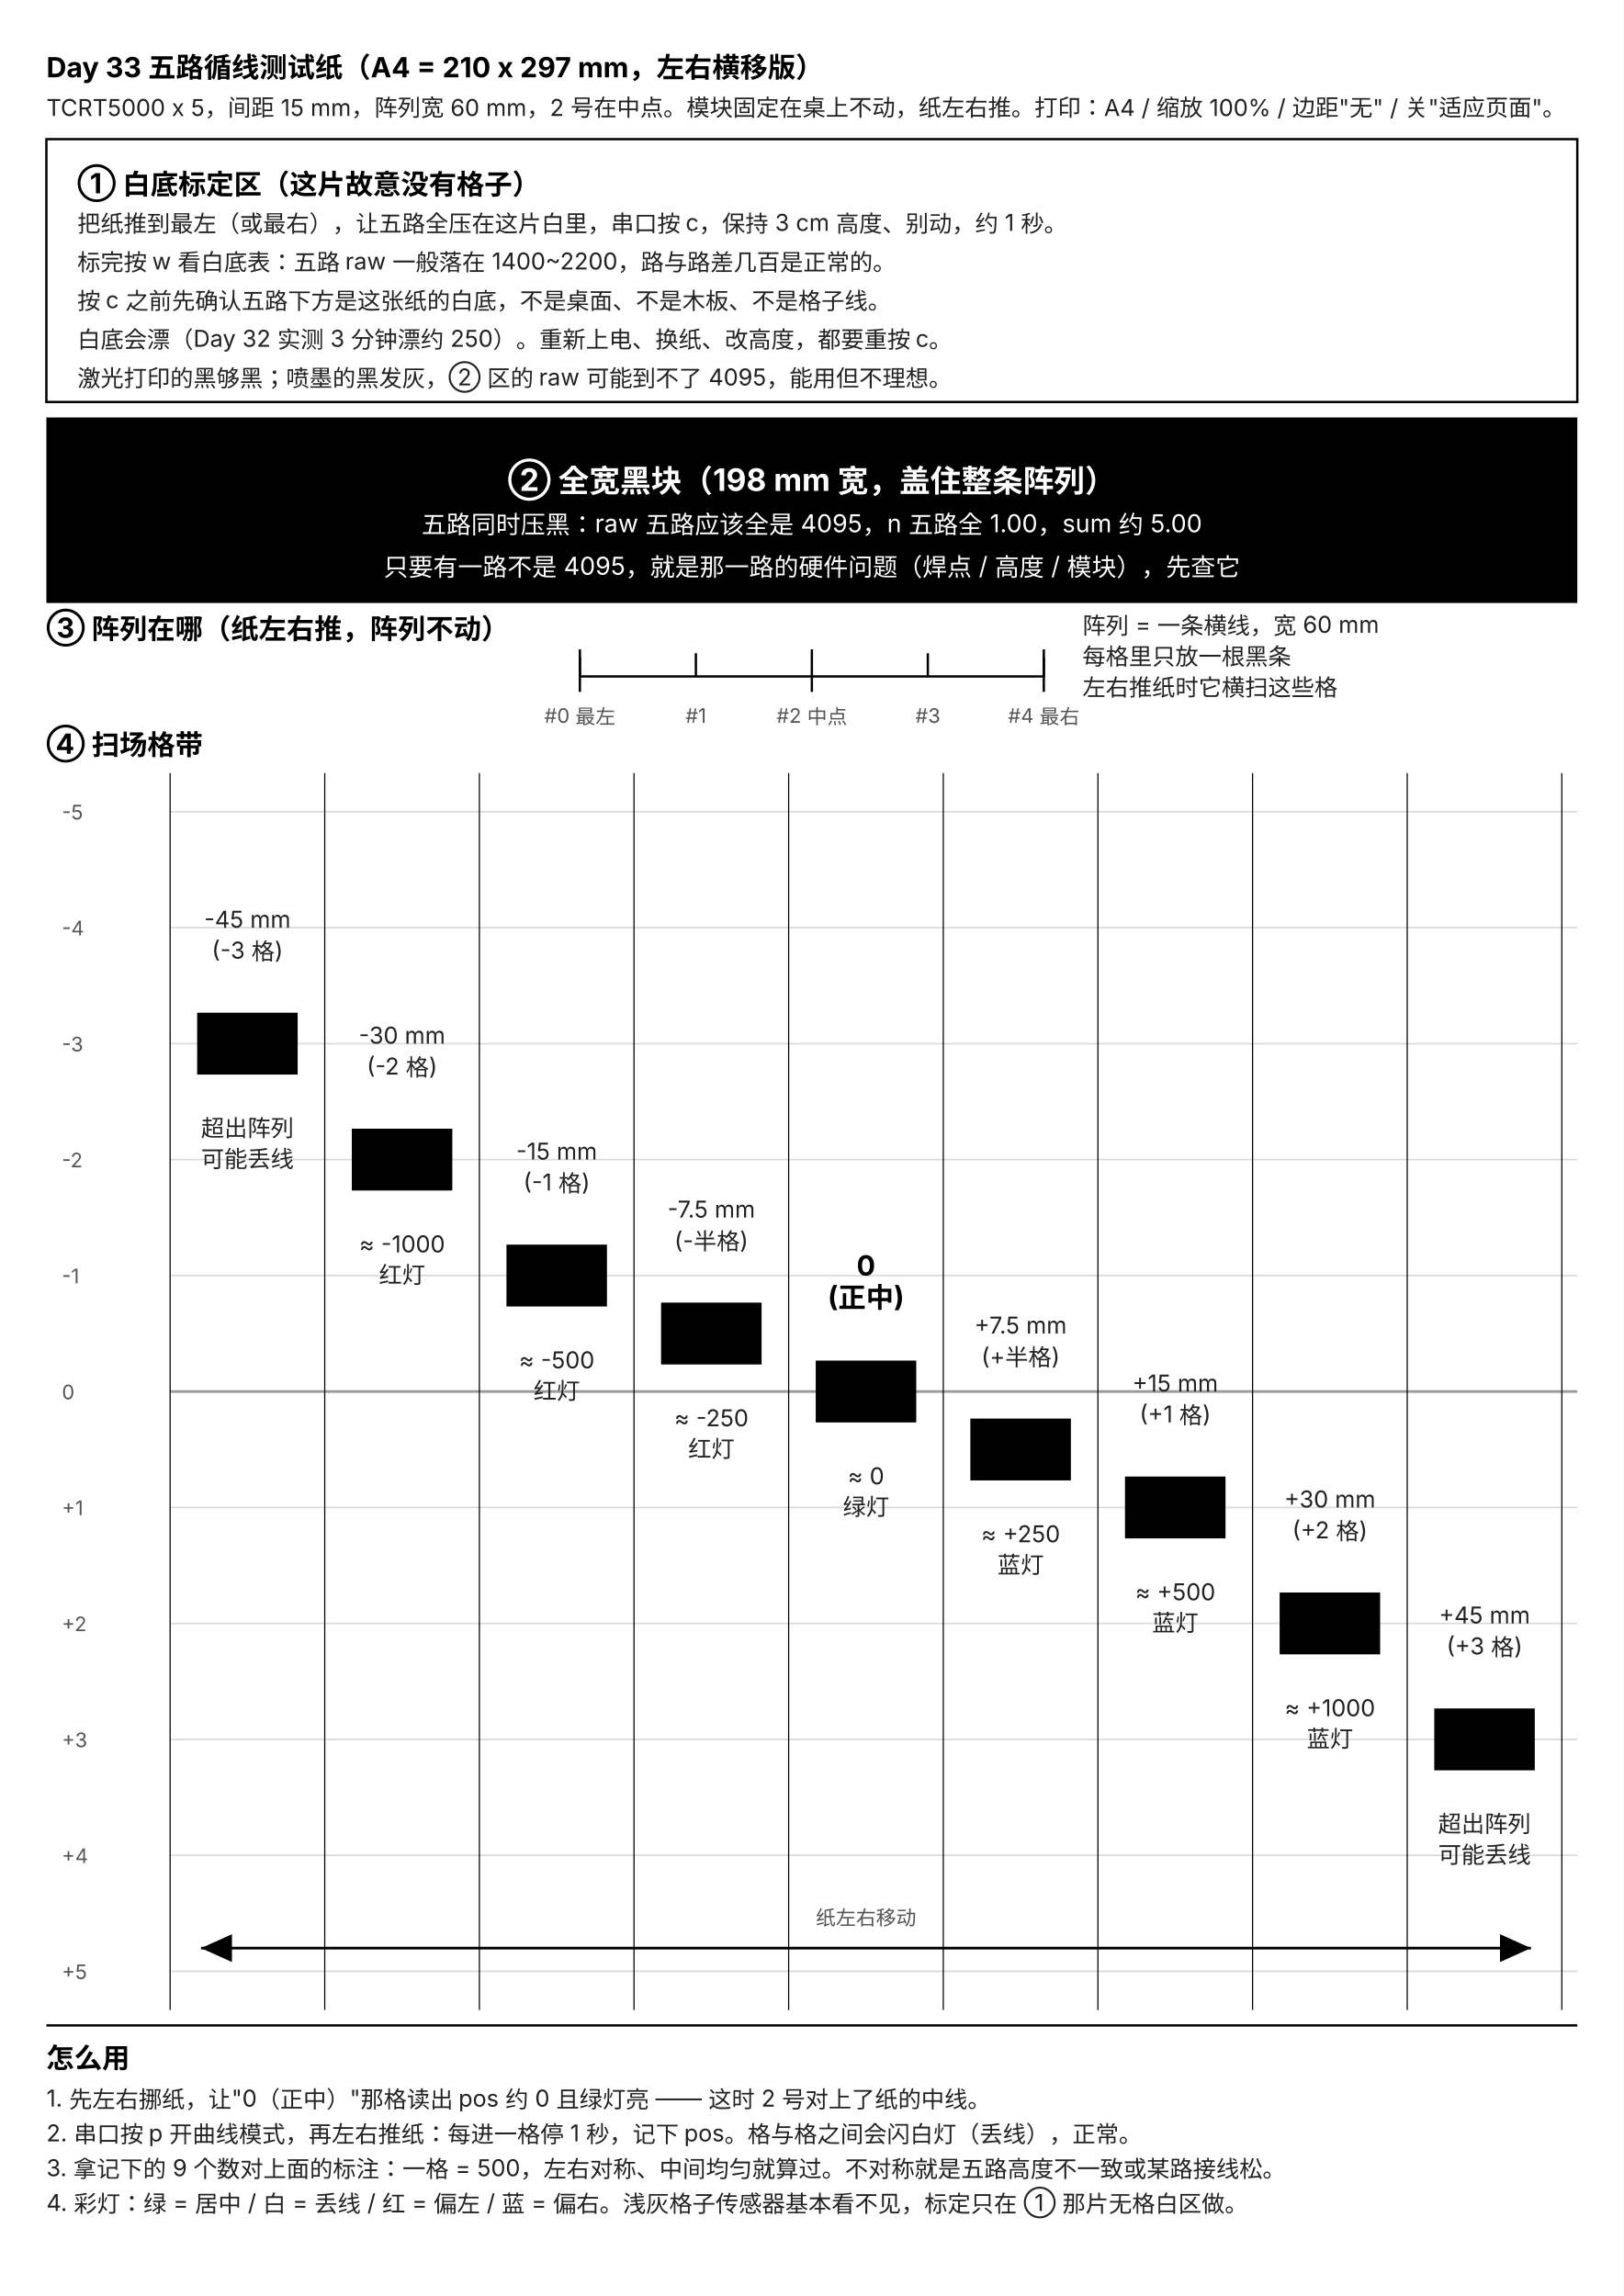
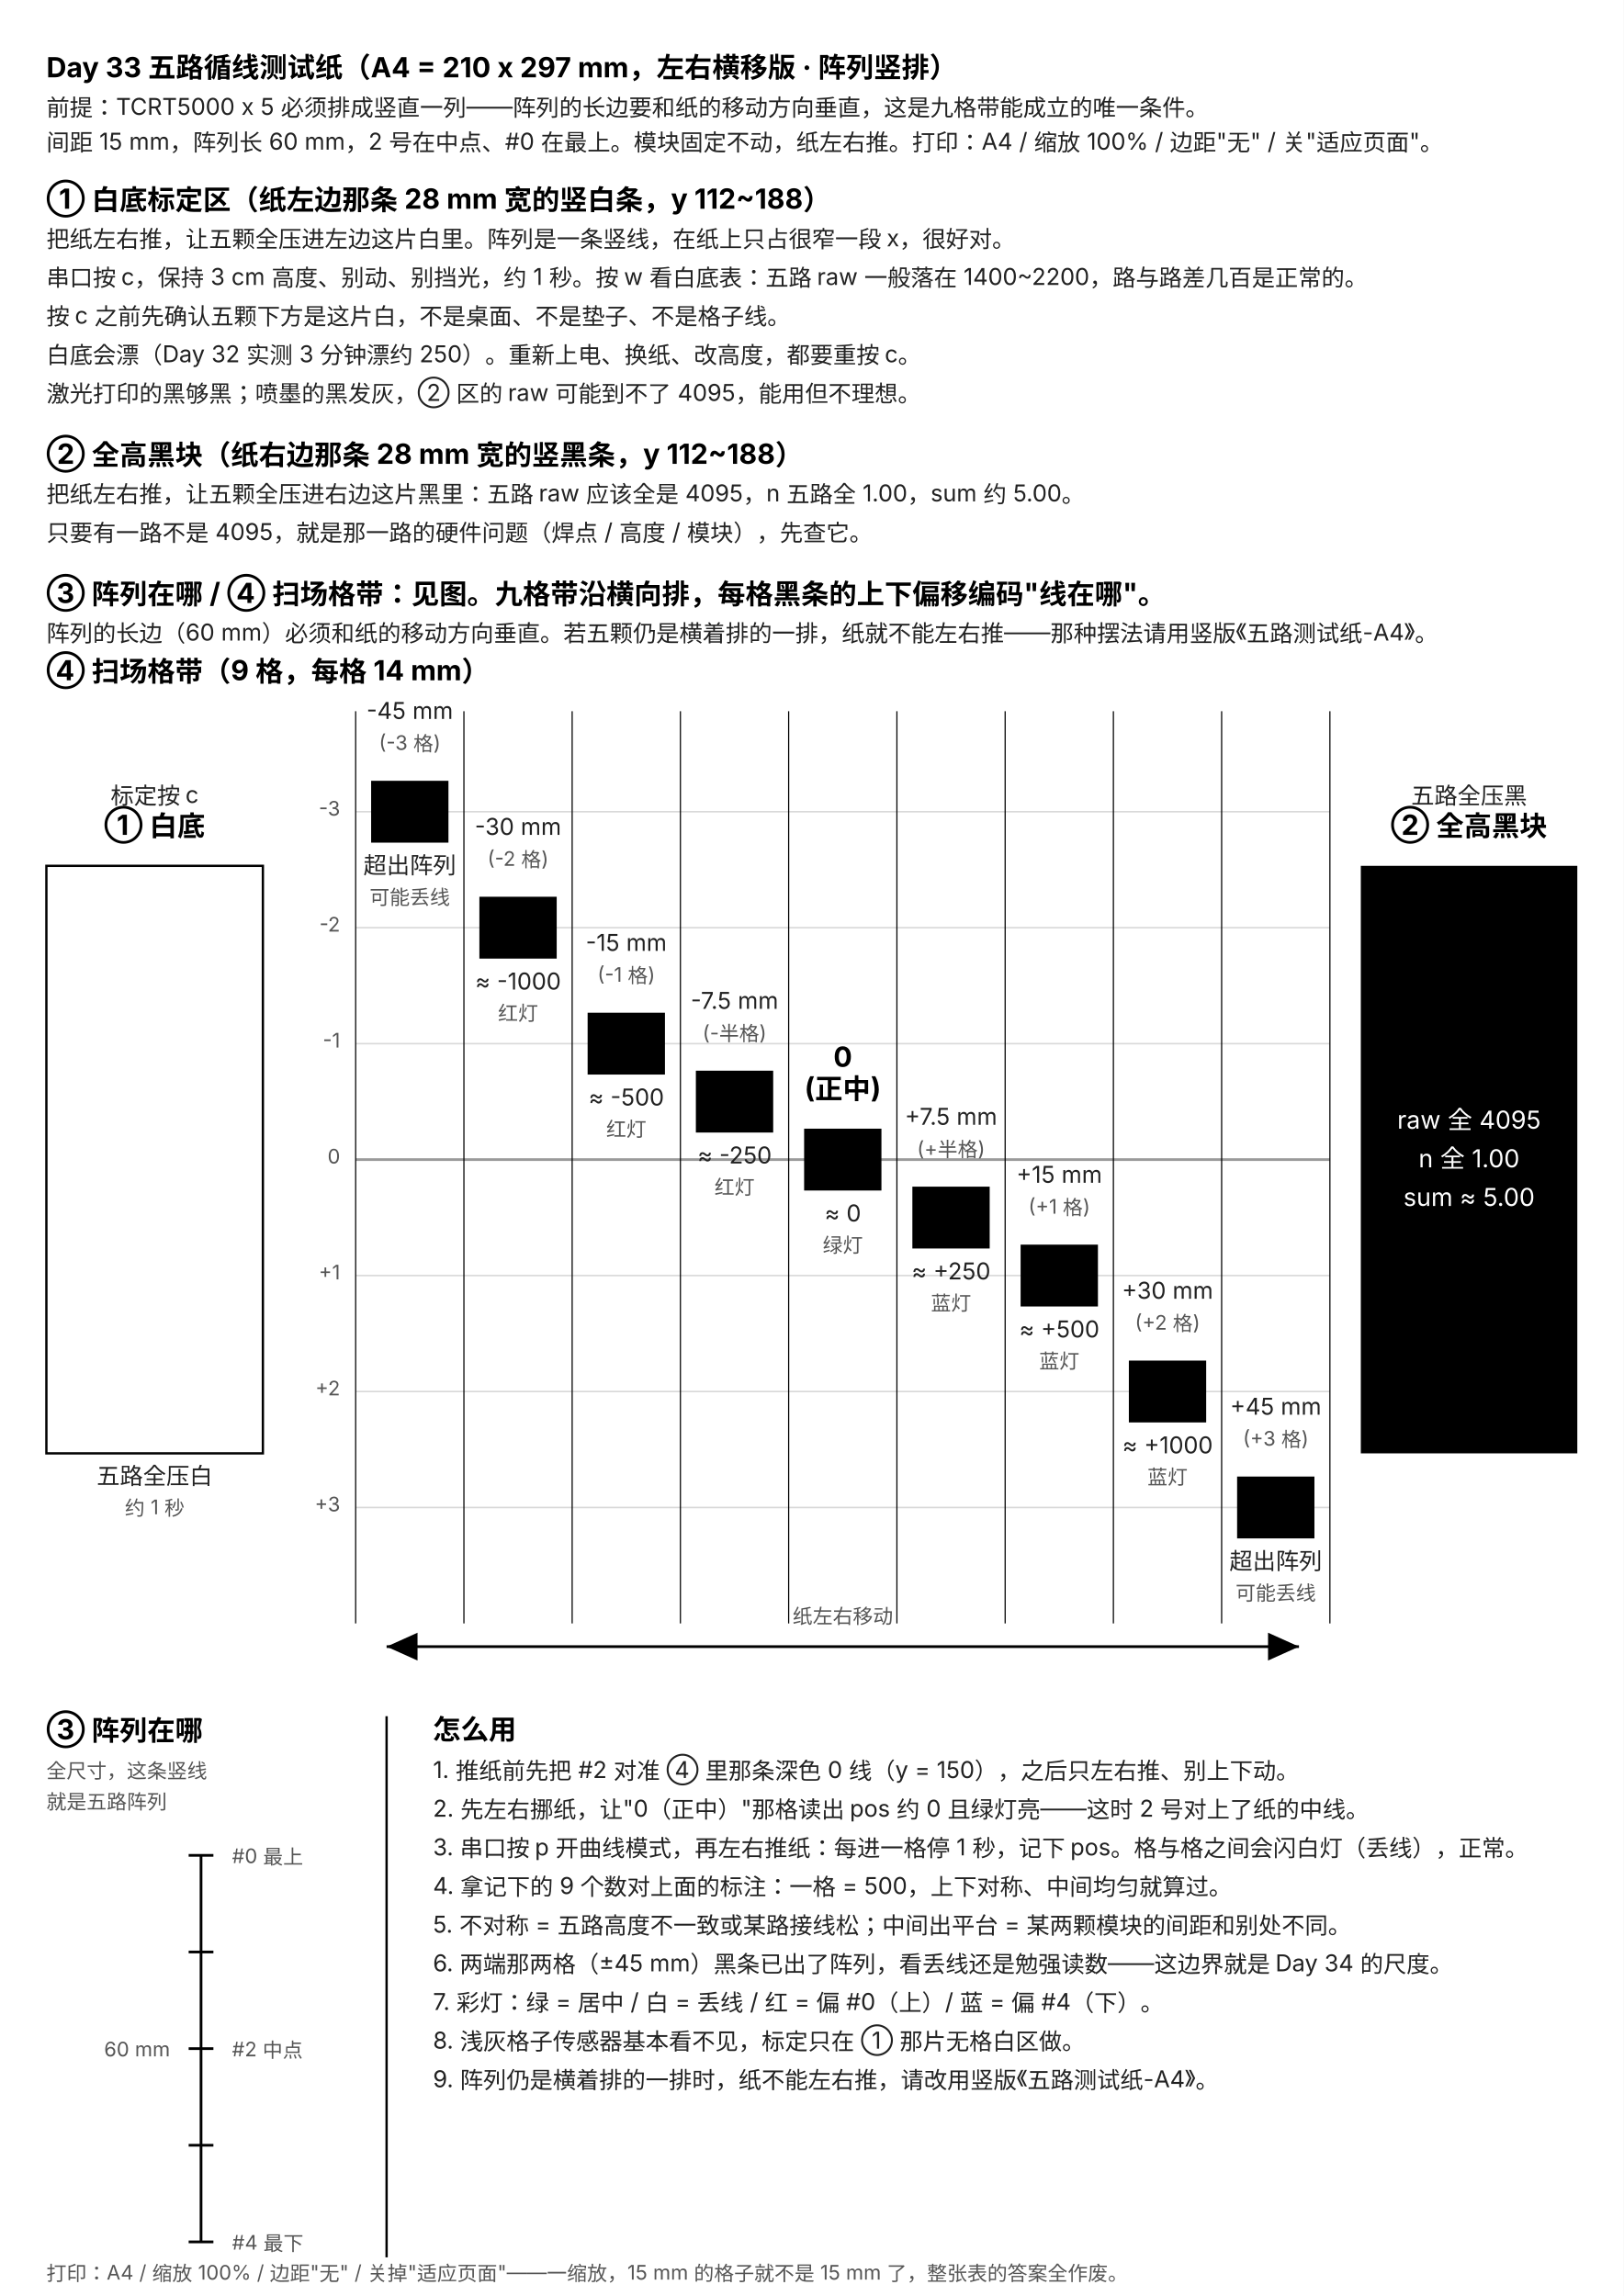
<svg xmlns="http://www.w3.org/2000/svg" width="210mm" height="297mm" viewBox="0 0 210 297">
  <style>
    @page { size: 210mm 297mm; margin: 0; }
    text { font-family: -apple-system, "PingFang SC", "Heiti SC", "Noto Sans SC", "Microsoft YaHei", sans-serif; }
    .ts  { font-size: 3.0px; fill: #222; }
    .txs { font-size: 2.6px; fill: #555; }
    .tb  { font-size: 3.6px; fill: #000; font-weight: 700; }
    .tw  { font-size: 3.2px; fill: #fff; }
    .twb { font-size: 4.0px; fill: #fff; font-weight: 700; }
  </style>
  <rect x="0" y="0" width="210" height="297" fill="#ffffff" />
-   <text class="tb" x="6" y="10">Day 33 五路循线测试纸（A4 = 210 x 297 mm，左右横移版）</text>
-   <text class="ts" x="6" y="15">TCRT5000 x 5，间距 15 mm，阵列宽 60 mm，2 号在中点。模块固定在桌上不动，纸左右推。打印：A4 / 缩放 100% / 边距"无" / 关"适应页面"。</text>
-   <rect x="6" y="18" width="198" height="34" fill="#ffffff" stroke="#000" stroke-width="0.3" />
-   <text class="tb" x="10" y="25">① 白底标定区（这片故意没有格子）</text>
-   <text class="ts" x="10" y="30">把纸推到最左（或最右），让五路全压在这片白里，串口按 c，保持 3 cm 高度、别动，约 1 秒。</text>
-   <text class="ts" x="10" y="35">标完按 w 看白底表：五路 raw 一般落在 1400~2200，路与路差几百是正常的。</text>
-   <text class="ts" x="10" y="40">按 c 之前先确认五路下方是这张纸的白底，不是桌面、不是木板、不是格子线。</text>
-   <text class="ts" x="10" y="45">白底会漂（Day 32 实测 3 分钟漂约 250）。重新上电、换纸、改高度，都要重按 c。</text>
-   <text class="ts" x="10" y="50">激光打印的黑够黑；喷墨的黑发灰，② 区的 raw 可能到不了 4095，能用但不理想。</text>
-   <rect x="6" y="54" width="198" height="24" fill="#000000" />
-   <text class="twb" x="105" y="63.5" text-anchor="middle">② 全宽黑块（198 mm 宽，盖住整条阵列）</text>
-   <text class="tw" x="105" y="69" text-anchor="middle">五路同时压黑：raw 五路应该全是 4095，n 五路全 1.00，sum 约 5.00</text>
-   <text class="tw" x="105" y="74.5" text-anchor="middle">只要有一路不是 4095，就是那一路的硬件问题（焊点 / 高度 / 模块），先查它</text>
-   <text class="tb" x="6" y="82.5">③ 阵列在哪（纸左右推，阵列不动）</text>
-   <path d="M 75 85 L 75 87.5 L 135 87.5 L 135 85" fill="none" stroke="#000" stroke-width="0.3" />
-   <g stroke="#000" stroke-width="0.3">
-     <line x1="75" y1="84" x2="75" y2="89.5" />
-     <line x1="90" y1="84.5" x2="90" y2="87.5" />
-     <line x1="105" y1="84" x2="105" y2="89.5" />
-     <line x1="120" y1="84.5" x2="120" y2="87.5" />
-     <line x1="135" y1="84" x2="135" y2="89.5" />
+   <text class="tb" x="6" y="10">Day 33 五路循线测试纸（A4 = 210 x 297 mm，左右横移版 · 阵列竖排）</text>
+   <text class="ts" x="6" y="15">前提：TCRT5000 x 5 必须排成竖直一列——阵列的长边要和纸的移动方向垂直，这是九格带能成立的唯一条件。</text>
+   <text class="ts" x="6" y="19.5">间距 15 mm，阵列长 60 mm，2 号在中点、#0 在最上。模块固定不动，纸左右推。打印：A4 / 缩放 100% / 边距"无" / 关"适应页面"。</text>
+   <text class="tb" x="6" y="27">① 白底标定区（纸左边那条 28 mm 宽的竖白条，y 112~188）</text>
+   <text class="ts" x="6" y="32">把纸左右推，让五颗全压进左边这片白里。阵列是一条竖线，在纸上只占很窄一段 x，很好对。</text>
+   <text class="ts" x="6" y="37">串口按 c，保持 3 cm 高度、别动、别挡光，约 1 秒。按 w 看白底表：五路 raw 一般落在 1400~2200，路与路差几百是正常的。</text>
+   <text class="ts" x="6" y="42">按 c 之前先确认五颗下方是这片白，不是桌面、不是垫子、不是格子线。</text>
+   <text class="ts" x="6" y="47">白底会漂（Day 32 实测 3 分钟漂约 250）。重新上电、换纸、改高度，都要重按 c。</text>
+   <text class="ts" x="6" y="52">激光打印的黑够黑；喷墨的黑发灰，② 区的 raw 可能到不了 4095，能用但不理想。</text>
+   <text class="tb" x="6" y="60">② 全高黑块（纸右边那条 28 mm 宽的竖黑条，y 112~188）</text>
+   <text class="ts" x="6" y="65">把纸左右推，让五颗全压进右边这片黑里：五路 raw 应该全是 4095，n 五路全 1.00，sum 约 5.00。</text>
+   <text class="ts" x="6" y="70">只要有一路不是 4095，就是那一路的硬件问题（焊点 / 高度 / 模块），先查它。</text>
+   <text class="tb" x="6" y="78">③ 阵列在哪 / ④ 扫场格带：见图。九格带沿横向排，每格黑条的上下偏移编码"线在哪"。</text>
+   <text class="ts" x="6" y="83">阵列的长边（60 mm）必须和纸的移动方向垂直。若五颗仍是横着排的一排，纸就不能左右推——那种摆法请用竖版《五路测试纸-A4》。</text>
+   <text class="tb" x="6" y="88">④ 扫场格带（9 格，每格 14 mm）</text>
+   <g stroke="#d9d9d9" stroke-width="0.2">
+     <line x1="46" y1="105" x2="172" y2="105" />
+     <line x1="46" y1="120" x2="172" y2="120" />
+     <line x1="46" y1="135" x2="172" y2="135" />
+     <line x1="46" y1="165" x2="172" y2="165" />
+     <line x1="46" y1="180" x2="172" y2="180" />
+     <line x1="46" y1="195" x2="172" y2="195" />
  </g>
-   <text class="txs" x="75" y="93.5" text-anchor="middle">#0 最左</text>
-   <text class="txs" x="90" y="93.5" text-anchor="middle">#1</text>
-   <text class="txs" x="105" y="93.5" text-anchor="middle">#2 中点</text>
-   <text class="txs" x="120" y="93.5" text-anchor="middle">#3</text>
-   <text class="txs" x="135" y="93.5" text-anchor="middle">#4 最右</text>
-   <text class="ts" x="140" y="82">阵列 = 一条横线，宽 60 mm</text>
-   <text class="ts" x="140" y="86">每格里只放一根黑条</text>
-   <text class="ts" x="140" y="90">左右推纸时它横扫这些格</text>
-   <text class="tb" x="6" y="97.5">④ 扫场格带</text>
-   <g stroke="#d9d9d9" stroke-width="0.2">
-     <line x1="22" y1="105" x2="204" y2="105" />
-     <line x1="22" y1="120" x2="204" y2="120" />
-     <line x1="22" y1="135" x2="204" y2="135" />
-     <line x1="22" y1="150" x2="204" y2="150" />
-     <line x1="22" y1="165" x2="204" y2="165" />
-     <line x1="22" y1="195" x2="204" y2="195" />
-     <line x1="22" y1="210" x2="204" y2="210" />
-     <line x1="22" y1="225" x2="204" y2="225" />
-     <line x1="22" y1="240" x2="204" y2="240" />
-     <line x1="22" y1="255" x2="204" y2="255" />
-   </g>
-   <line x1="22" y1="180" x2="204" y2="180" stroke="#9a9a9a" stroke-width="0.35" />
-   <g class="txs">
-     <text x="8" y="106">-5</text>
-     <text x="8" y="121">-4</text>
-     <text x="8" y="136">-3</text>
-     <text x="8" y="151">-2</text>
-     <text x="8" y="166">-1</text>
-     <text x="8" y="181">0</text>
-     <text x="8" y="196">+1</text>
-     <text x="8" y="211">+2</text>
-     <text x="8" y="226">+3</text>
-     <text x="8" y="241">+4</text>
-     <text x="8" y="256">+5</text>
+   <line x1="46" y1="150" x2="172" y2="150" stroke="#9a9a9a" stroke-width="0.35" />
+   <g class="txs" text-anchor="end">
+     <text x="44" y="105.5">-3</text>
+     <text x="44" y="120.5">-2</text>
+     <text x="44" y="135.5">-1</text>
+     <text x="44" y="150.5">0</text>
+     <text x="44" y="165.5">+1</text>
+     <text x="44" y="180.5">+2</text>
+     <text x="44" y="195.5">+3</text>
  </g>
  <g stroke="#000000" stroke-width="0.15">
-     <line x1="22" y1="100" x2="22" y2="260" />
-     <line x1="42" y1="100" x2="42" y2="260" />
-     <line x1="62" y1="100" x2="62" y2="260" />
-     <line x1="82" y1="100" x2="82" y2="260" />
-     <line x1="102" y1="100" x2="102" y2="260" />
-     <line x1="122" y1="100" x2="122" y2="260" />
-     <line x1="142" y1="100" x2="142" y2="260" />
-     <line x1="162" y1="100" x2="162" y2="260" />
-     <line x1="182" y1="100" x2="182" y2="260" />
-     <line x1="202" y1="100" x2="202" y2="260" />
+     <line x1="46" y1="92" x2="46" y2="210" />
+     <line x1="60" y1="92" x2="60" y2="210" />
+     <line x1="74" y1="92" x2="74" y2="210" />
+     <line x1="88" y1="92" x2="88" y2="210" />
+     <line x1="102" y1="92" x2="102" y2="210" />
+     <line x1="116" y1="92" x2="116" y2="210" />
+     <line x1="130" y1="92" x2="130" y2="210" />
+     <line x1="144" y1="92" x2="144" y2="210" />
+     <line x1="158" y1="92" x2="158" y2="210" />
+     <line x1="172" y1="92" x2="172" y2="210" />
  </g>
+   <rect x="6" y="112" width="28" height="76" fill="#ffffff" stroke="#000" stroke-width="0.3" />
+   <text class="tb" x="20" y="108" text-anchor="middle">① 白底</text>
+   <text class="ts" x="20" y="104" text-anchor="middle">标定按 c</text>
+   <text class="ts" x="20" y="192" text-anchor="middle">五路全压白</text>
+   <text class="txs" x="20" y="196" text-anchor="middle">约 1 秒</text>
+   <rect x="176" y="112" width="28" height="76" fill="#000000" />
+   <text class="tb" x="190" y="108" text-anchor="middle">② 全高黑块</text>
+   <text class="ts" x="190" y="104" text-anchor="middle">五路全压黑</text>
+   <text class="tw" x="190" y="146" text-anchor="middle">raw 全 4095</text>
+   <text class="tw" x="190" y="151" text-anchor="middle">n 全 1.00</text>
+   <text class="tw" x="190" y="156" text-anchor="middle">sum ≈ 5.00</text>
  <g stroke="#000" stroke-width="0.35" fill="none">
-     <line x1="26" y1="252" x2="198" y2="252" />
-     <path d="M 26 252 L 30 250.2 L 30 253.8 Z" fill="#000" stroke="none" />
-     <path d="M 198 252 L 194 250.2 L 194 253.8 Z" fill="#000" stroke="none" />
+     <line x1="50" y1="213" x2="168" y2="213" />
+     <path d="M 50 213 L 54 211.2 L 54 214.8 Z" fill="#000" stroke="none" />
+     <path d="M 168 213 L 164 211.2 L 164 214.8 Z" fill="#000" stroke="none" />
  </g>
-   <text class="txs" x="112" y="249" text-anchor="middle">纸左右移动</text>
-   <rect x="25.5" y="131" width="13" height="8" fill="#000000" />
-   <text class="ts" x="32" y="120" text-anchor="middle">-45 mm</text>
-   <text class="ts" x="32" y="124" text-anchor="middle">(-3 格)</text>
-   <text class="ts" x="32" y="147" text-anchor="middle">超出阵列</text>
-   <text class="ts" x="32" y="151" text-anchor="middle">可能丢线</text>
-   <rect x="45.5" y="146" width="13" height="8" fill="#000000" />
-   <text class="ts" x="52" y="135" text-anchor="middle">-30 mm</text>
-   <text class="ts" x="52" y="139" text-anchor="middle">(-2 格)</text>
-   <text class="ts" x="52" y="162" text-anchor="middle">≈ -1000</text>
-   <text class="ts" x="52" y="166" text-anchor="middle">红灯</text>
-   <rect x="65.5" y="161" width="13" height="8" fill="#000000" />
-   <text class="ts" x="72" y="150" text-anchor="middle">-15 mm</text>
-   <text class="ts" x="72" y="154" text-anchor="middle">(-1 格)</text>
-   <text class="ts" x="72" y="177" text-anchor="middle">≈ -500</text>
-   <text class="ts" x="72" y="181" text-anchor="middle">红灯</text>
-   <rect x="85.5" y="168.5" width="13" height="8" fill="#000000" />
-   <text class="ts" x="92" y="157.5" text-anchor="middle">-7.5 mm</text>
-   <text class="ts" x="92" y="161.5" text-anchor="middle">(-半格)</text>
-   <text class="ts" x="92" y="184.5" text-anchor="middle">≈ -250</text>
-   <text class="ts" x="92" y="188.5" text-anchor="middle">红灯</text>
-   <rect x="105.5" y="176" width="13" height="8" fill="#000000" />
-   <text class="tb" x="112" y="165" text-anchor="middle">0</text>
-   <text class="tb" x="112" y="169" text-anchor="middle">(正中)</text>
-   <text class="ts" x="112" y="192" text-anchor="middle">≈ 0</text>
-   <text class="ts" x="112" y="196" text-anchor="middle">绿灯</text>
-   <rect x="125.5" y="183.5" width="13" height="8" fill="#000000" />
-   <text class="ts" x="132" y="172.5" text-anchor="middle">+7.5 mm</text>
-   <text class="ts" x="132" y="176.5" text-anchor="middle">(+半格)</text>
-   <text class="ts" x="132" y="199.5" text-anchor="middle">≈ +250</text>
-   <text class="ts" x="132" y="203.5" text-anchor="middle">蓝灯</text>
-   <rect x="145.5" y="191" width="13" height="8" fill="#000000" />
-   <text class="ts" x="152" y="180" text-anchor="middle">+15 mm</text>
-   <text class="ts" x="152" y="184" text-anchor="middle">(+1 格)</text>
-   <text class="ts" x="152" y="207" text-anchor="middle">≈ +500</text>
-   <text class="ts" x="152" y="211" text-anchor="middle">蓝灯</text>
-   <rect x="165.5" y="206" width="13" height="8" fill="#000000" />
-   <text class="ts" x="172" y="195" text-anchor="middle">+30 mm</text>
-   <text class="ts" x="172" y="199" text-anchor="middle">(+2 格)</text>
-   <text class="ts" x="172" y="222" text-anchor="middle">≈ +1000</text>
-   <text class="ts" x="172" y="226" text-anchor="middle">蓝灯</text>
-   <rect x="185.5" y="221" width="13" height="8" fill="#000000" />
-   <text class="ts" x="192" y="210" text-anchor="middle">+45 mm</text>
-   <text class="ts" x="192" y="214" text-anchor="middle">(+3 格)</text>
-   <text class="ts" x="192" y="237" text-anchor="middle">超出阵列</text>
-   <text class="ts" x="192" y="241" text-anchor="middle">可能丢线</text>
-   <line x1="6" y1="262" x2="204" y2="262" stroke="#000" stroke-width="0.3" />
-   <text class="tb" x="6" y="267.5">怎么用</text>
-   <text class="ts" x="6" y="272.5">1. 先左右挪纸，让"0（正中）"那格读出 pos 约 0 且绿灯亮 —— 这时 2 号对上了纸的中线。</text>
-   <text class="ts" x="6" y="277">2. 串口按 p 开曲线模式，再左右推纸：每进一格停 1 秒，记下 pos。格与格之间会闪白灯（丢线），正常。</text>
-   <text class="ts" x="6" y="281.5">3. 拿记下的 9 个数对上面的标注：一格 = 500，左右对称、中间均匀就算过。不对称就是五路高度不一致或某路接线松。</text>
-   <text class="ts" x="6" y="286">4. 彩灯：绿 = 居中 / 白 = 丢线 / 红 = 偏左 / 蓝 = 偏右。浅灰格子传感器基本看不见，标定只在 ① 那片无格白区做。</text>
+   <text class="txs" x="109" y="210" text-anchor="middle">纸左右移动</text>
+   <rect x="48" y="101" width="10" height="8" fill="#000000" />
+   <text class="ts" x="53" y="93" text-anchor="middle">-45 mm</text>
+   <text class="txs" x="53" y="97" text-anchor="middle">(-3 格)</text>
+   <text class="ts" x="53" y="113" text-anchor="middle">超出阵列</text>
+   <text class="txs" x="53" y="117" text-anchor="middle">可能丢线</text>
+   <rect x="62" y="116" width="10" height="8" fill="#000000" />
+   <text class="ts" x="67" y="108" text-anchor="middle">-30 mm</text>
+   <text class="txs" x="67" y="112" text-anchor="middle">(-2 格)</text>
+   <text class="ts" x="67" y="128" text-anchor="middle">≈ -1000</text>
+   <text class="txs" x="67" y="132" text-anchor="middle">红灯</text>
+   <rect x="76" y="131" width="10" height="8" fill="#000000" />
+   <text class="ts" x="81" y="123" text-anchor="middle">-15 mm</text>
+   <text class="txs" x="81" y="127" text-anchor="middle">(-1 格)</text>
+   <text class="ts" x="81" y="143" text-anchor="middle">≈ -500</text>
+   <text class="txs" x="81" y="147" text-anchor="middle">红灯</text>
+   <rect x="90" y="138.5" width="10" height="8" fill="#000000" />
+   <text class="ts" x="95" y="130.5" text-anchor="middle">-7.5 mm</text>
+   <text class="txs" x="95" y="134.5" text-anchor="middle">(-半格)</text>
+   <text class="ts" x="95" y="150.5" text-anchor="middle">≈ -250</text>
+   <text class="txs" x="95" y="154.5" text-anchor="middle">红灯</text>
+   <rect x="104" y="146" width="10" height="8" fill="#000000" />
+   <text class="tb" x="109" y="138" text-anchor="middle">0</text>
+   <text class="tb" x="109" y="142" text-anchor="middle">(正中)</text>
+   <text class="ts" x="109" y="158" text-anchor="middle">≈ 0</text>
+   <text class="txs" x="109" y="162" text-anchor="middle">绿灯</text>
+   <rect x="118" y="153.5" width="10" height="8" fill="#000000" />
+   <text class="ts" x="123" y="145.5" text-anchor="middle">+7.5 mm</text>
+   <text class="txs" x="123" y="149.5" text-anchor="middle">(+半格)</text>
+   <text class="ts" x="123" y="165.5" text-anchor="middle">≈ +250</text>
+   <text class="txs" x="123" y="169.5" text-anchor="middle">蓝灯</text>
+   <rect x="132" y="161" width="10" height="8" fill="#000000" />
+   <text class="ts" x="137" y="153" text-anchor="middle">+15 mm</text>
+   <text class="txs" x="137" y="157" text-anchor="middle">(+1 格)</text>
+   <text class="ts" x="137" y="173" text-anchor="middle">≈ +500</text>
+   <text class="txs" x="137" y="177" text-anchor="middle">蓝灯</text>
+   <rect x="146" y="176" width="10" height="8" fill="#000000" />
+   <text class="ts" x="151" y="168" text-anchor="middle">+30 mm</text>
+   <text class="txs" x="151" y="172" text-anchor="middle">(+2 格)</text>
+   <text class="ts" x="151" y="188" text-anchor="middle">≈ +1000</text>
+   <text class="txs" x="151" y="192" text-anchor="middle">蓝灯</text>
+   <rect x="160" y="191" width="10" height="8" fill="#000000" />
+   <text class="ts" x="165" y="183" text-anchor="middle">+45 mm</text>
+   <text class="txs" x="165" y="187" text-anchor="middle">(+3 格)</text>
+   <text class="ts" x="165" y="203" text-anchor="middle">超出阵列</text>
+   <text class="txs" x="165" y="207" text-anchor="middle">可能丢线</text>
+   <line x1="50" y1="222" x2="50" y2="292" stroke="#000" stroke-width="0.3" />
+   <text class="tb" x="6" y="225">③ 阵列在哪</text>
+   <text class="txs" x="6" y="230">全尺寸，这条竖线</text>
+   <text class="txs" x="6" y="234">就是五路阵列</text>
+   <g stroke="#000" stroke-width="0.35">
+     <line x1="26" y1="240" x2="26" y2="290" />
+     <line x1="24.4" y1="240" x2="27.6" y2="240" />
+     <line x1="24.4" y1="252.5" x2="27.6" y2="252.5" />
+     <line x1="24.4" y1="265" x2="27.6" y2="265" />
+     <line x1="24.4" y1="277.5" x2="27.6" y2="277.5" />
+     <line x1="24.4" y1="290" x2="27.6" y2="290" />
+   </g>
+   <text class="txs" x="30" y="241">#0 最上</text>
+   <text class="txs" x="30" y="266">#2 中点</text>
+   <text class="txs" x="30" y="291">#4 最下</text>
+   <text class="txs" x="22" y="266" text-anchor="end">60 mm</text>
+   <text class="tb" x="56" y="225">怎么用</text>
+   <text class="ts" x="56" y="230">1. 推纸前先把 #2 对准 ④ 里那条深色 0 线（y = 150），之后只左右推、别上下动。</text>
+   <text class="ts" x="56" y="235">2. 先左右挪纸，让"0（正中）"那格读出 pos 约 0 且绿灯亮——这时 2 号对上了纸的中线。</text>
+   <text class="ts" x="56" y="240">3. 串口按 p 开曲线模式，再左右推纸：每进一格停 1 秒，记下 pos。格与格之间会闪白灯（丢线），正常。</text>
+   <text class="ts" x="56" y="245">4. 拿记下的 9 个数对上面的标注：一格 = 500，上下对称、中间均匀就算过。</text>
+   <text class="ts" x="56" y="250">5. 不对称 = 五路高度不一致或某路接线松；中间出平台 = 某两颗模块的间距和别处不同。</text>
+   <text class="ts" x="56" y="255">6. 两端那两格（±45 mm）黑条已出了阵列，看丢线还是勉强读数——这边界就是 Day 34 的尺度。</text>
+   <text class="ts" x="56" y="260">7. 彩灯：绿 = 居中 / 白 = 丢线 / 红 = 偏 #0（上）/ 蓝 = 偏 #4（下）。</text>
+   <text class="ts" x="56" y="265">8. 浅灰格子传感器基本看不见，标定只在 ① 那片无格白区做。</text>
+   <text class="ts" x="56" y="270">9. 阵列仍是横着排的一排时，纸不能左右推，请改用竖版《五路测试纸-A4》。</text>
+   <text class="txs" x="6" y="295">打印：A4 / 缩放 100% / 边距"无" / 关掉"适应页面"——一缩放，15 mm 的格子就不是 15 mm 了，整张表的答案全作废。</text>
</svg>
